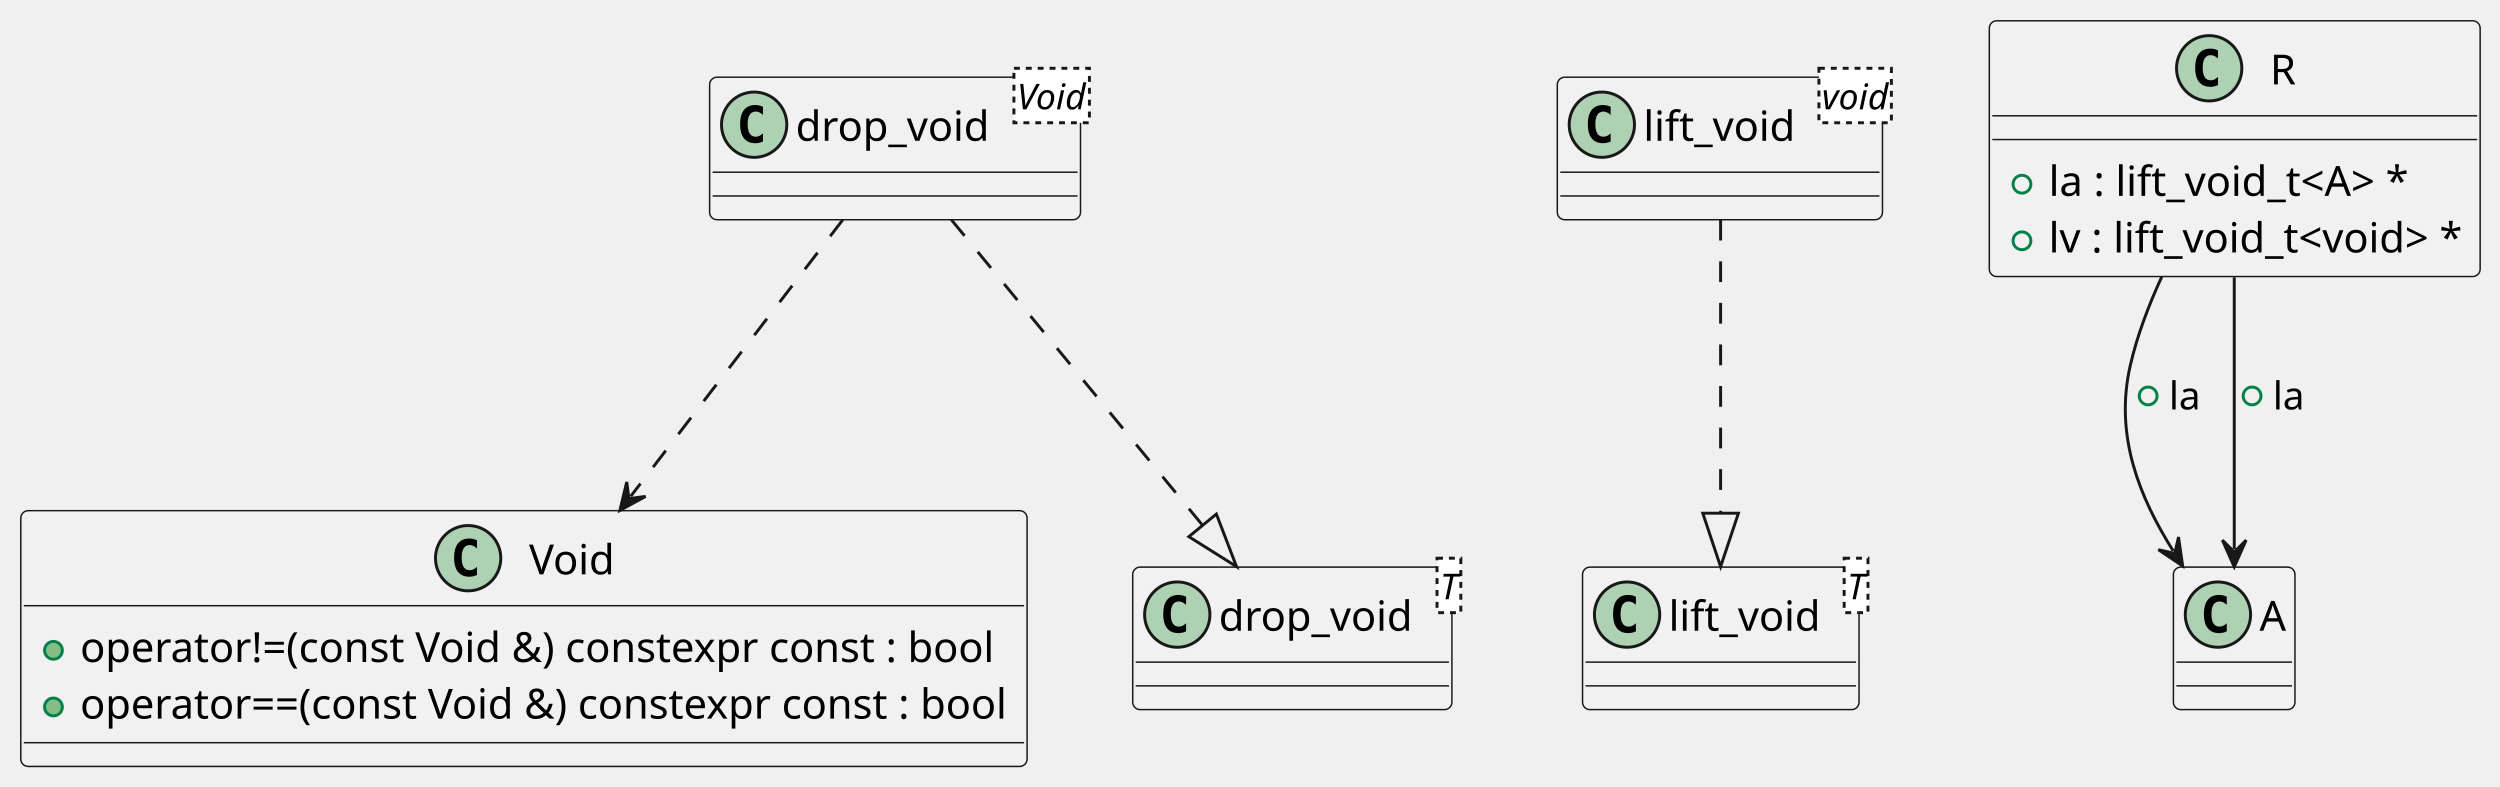
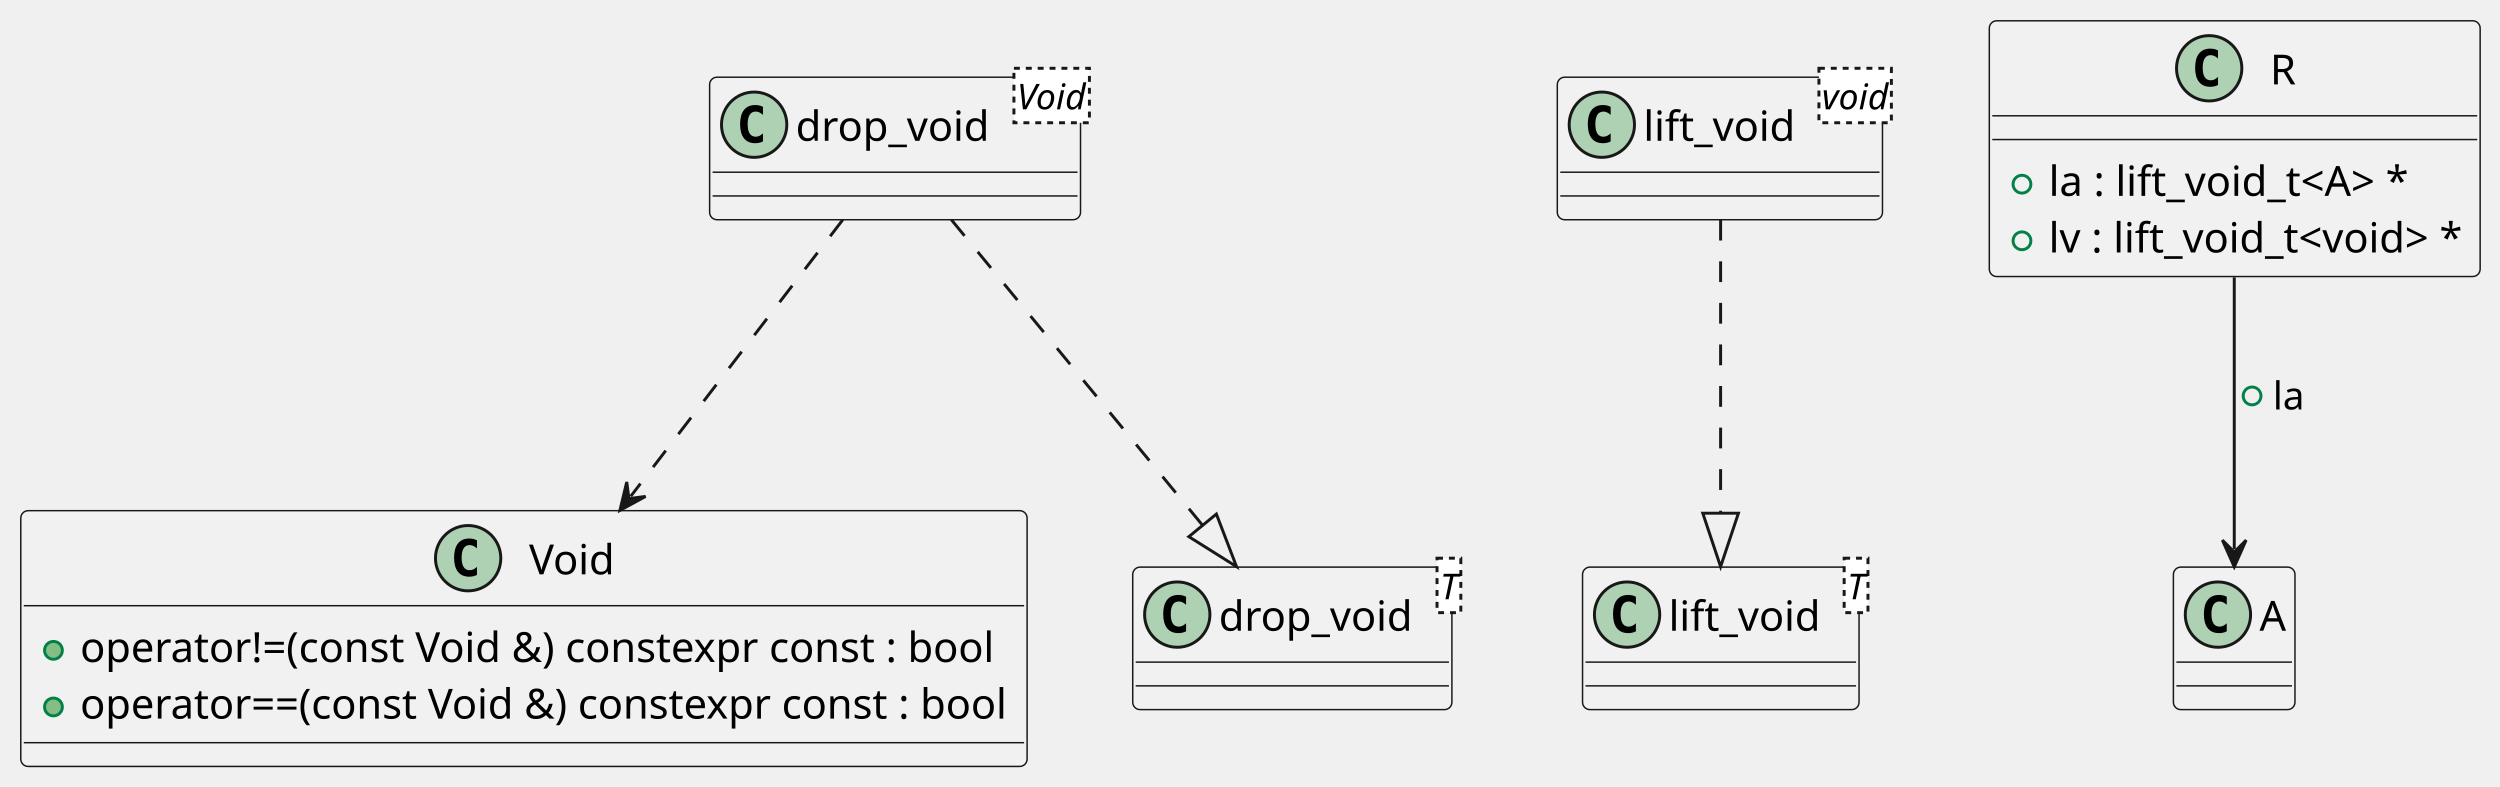
<svg xmlns="http://www.w3.org/2000/svg" xmlns:xlink="http://www.w3.org/1999/xlink" contentStyleType="text/css" height="265px" preserveAspectRatio="none" style="width:842px;height:265px;background:#FFFFFF;" version="1.1" viewBox="0 0 842 265" width="842px" zoomAndPan="magnify">
  <defs>
    <style type="text/css">a:hover { text-decoration: underline; }</style>
  </defs>
  <g>
-     <a href="https://github.com/bkryza/clang-uml/blob/ca93ebc700c4d8ac5504d33adbb899f44e90a1a4/tests/t00034/t00034.cc#L9" target="_top" title="Void" xlink:actuate="onRequest" xlink:href="https://github.com/bkryza/clang-uml/blob/ca93ebc700c4d8ac5504d33adbb899f44e90a1a4/tests/t00034/t00034.cc#L9" xlink:show="new" xlink:title="Void" xlink:type="simple">
+     <a href="https://github.com/bkryza/clang-uml/blob/5a99d524aefa5b8d2a48d1d679ccb9ae351323ba/tests/t00034/t00034.cc#L9" target="_top" title="Void" xlink:actuate="onRequest" xlink:href="https://github.com/bkryza/clang-uml/blob/5a99d524aefa5b8d2a48d1d679ccb9ae351323ba/tests/t00034/t00034.cc#L9" xlink:show="new" xlink:title="Void" xlink:type="simple">
      <g id="elem_C_0013635651921686985707">
        <rect codeLine="2" fill="#F1F1F1" height="86.136" id="C_0013635651921686985707" rx="2.5" ry="2.5" style="stroke:#181818;stroke-width:0.5;" width="338.927" x="7" y="172" />
        <ellipse cx="157.667" cy="188" fill="#ADD1B2" rx="11" ry="11" style="stroke:#181818;stroke-width:1.0;" />
        <path d="M160.636,193.641 Q160.058,193.938 159.417,194.078 Q158.777,194.234 158.074,194.234 Q155.574,194.234 154.246,192.594 Q152.933,190.938 152.933,187.812 Q152.933,184.688 154.246,183.031 Q155.574,181.375 158.074,181.375 Q158.777,181.375 159.417,181.531 Q160.074,181.688 160.636,181.984 L160.636,184.703 Q160.011,184.125 159.417,183.859 Q158.824,183.578 158.199,183.578 Q156.855,183.578 156.167,184.656 Q155.48,185.719 155.48,187.812 Q155.48,189.906 156.167,190.984 Q156.855,192.047 158.199,192.047 Q158.824,192.047 159.417,191.781 Q160.011,191.5 160.636,190.922 L160.636,193.641 Z " fill="#000000" />
        <text fill="#000000" font-family="sans-serif" font-size="14" lengthAdjust="spacing" textLength="29.092" x="178.167" y="193.432">Void</text>
        <line style="stroke:#181818;stroke-width:0.5;" x1="8" x2="344.927" y1="204" y2="204" />
-         <a href="https://github.com/bkryza/clang-uml/blob/ca93ebc700c4d8ac5504d33adbb899f44e90a1a4/tests/t00034/t00034.cc#L11" target="_top" title="operator!=" xlink:actuate="onRequest" xlink:href="https://github.com/bkryza/clang-uml/blob/ca93ebc700c4d8ac5504d33adbb899f44e90a1a4/tests/t00034/t00034.cc#L11" xlink:show="new" xlink:title="operator!=" xlink:type="simple">
+         <a href="https://github.com/bkryza/clang-uml/blob/5a99d524aefa5b8d2a48d1d679ccb9ae351323ba/tests/t00034/t00034.cc#L11" target="_top" title="operator!=" xlink:actuate="onRequest" xlink:href="https://github.com/bkryza/clang-uml/blob/5a99d524aefa5b8d2a48d1d679ccb9ae351323ba/tests/t00034/t00034.cc#L11" xlink:show="new" xlink:title="operator!=" xlink:type="simple">
          <rect fill="#F1F1F1" height="10" style="stroke:none;stroke-width:1.0;" width="20" x="13" y="214.034" />
          <ellipse cx="18" cy="219.034" fill="#84BE84" rx="3" ry="3" style="stroke:#038048;stroke-width:1.0;" />
        </a>
-         <a href="https://github.com/bkryza/clang-uml/blob/ca93ebc700c4d8ac5504d33adbb899f44e90a1a4/tests/t00034/t00034.cc#L11" target="_top" title="operator!=" xlink:actuate="onRequest" xlink:href="https://github.com/bkryza/clang-uml/blob/ca93ebc700c4d8ac5504d33adbb899f44e90a1a4/tests/t00034/t00034.cc#L11" xlink:show="new" xlink:title="operator!=" xlink:type="simple">
+         <a href="https://github.com/bkryza/clang-uml/blob/5a99d524aefa5b8d2a48d1d679ccb9ae351323ba/tests/t00034/t00034.cc#L11" target="_top" title="operator!=" xlink:actuate="onRequest" xlink:href="https://github.com/bkryza/clang-uml/blob/5a99d524aefa5b8d2a48d1d679ccb9ae351323ba/tests/t00034/t00034.cc#L11" xlink:show="new" xlink:title="operator!=" xlink:type="simple">
          <text fill="#000000" font-family="sans-serif" font-size="14" lengthAdjust="spacing" textLength="308.685" x="27" y="222.966">operator!=(const Void &amp;) constexpr const : bool</text>
        </a>
-         <a href="https://github.com/bkryza/clang-uml/blob/ca93ebc700c4d8ac5504d33adbb899f44e90a1a4/tests/t00034/t00034.cc#L10" target="_top" title="operator==" xlink:actuate="onRequest" xlink:href="https://github.com/bkryza/clang-uml/blob/ca93ebc700c4d8ac5504d33adbb899f44e90a1a4/tests/t00034/t00034.cc#L10" xlink:show="new" xlink:title="operator==" xlink:type="simple">
+         <a href="https://github.com/bkryza/clang-uml/blob/5a99d524aefa5b8d2a48d1d679ccb9ae351323ba/tests/t00034/t00034.cc#L10" target="_top" title="operator==" xlink:actuate="onRequest" xlink:href="https://github.com/bkryza/clang-uml/blob/5a99d524aefa5b8d2a48d1d679ccb9ae351323ba/tests/t00034/t00034.cc#L10" xlink:show="new" xlink:title="operator==" xlink:type="simple">
          <rect fill="#F1F1F1" height="10" style="stroke:none;stroke-width:1.0;" width="20" x="13" y="233.102" />
          <ellipse cx="18" cy="238.102" fill="#84BE84" rx="3" ry="3" style="stroke:#038048;stroke-width:1.0;" />
        </a>
-         <a href="https://github.com/bkryza/clang-uml/blob/ca93ebc700c4d8ac5504d33adbb899f44e90a1a4/tests/t00034/t00034.cc#L10" target="_top" title="operator==" xlink:actuate="onRequest" xlink:href="https://github.com/bkryza/clang-uml/blob/ca93ebc700c4d8ac5504d33adbb899f44e90a1a4/tests/t00034/t00034.cc#L10" xlink:show="new" xlink:title="operator==" xlink:type="simple">
+         <a href="https://github.com/bkryza/clang-uml/blob/5a99d524aefa5b8d2a48d1d679ccb9ae351323ba/tests/t00034/t00034.cc#L10" target="_top" title="operator==" xlink:actuate="onRequest" xlink:href="https://github.com/bkryza/clang-uml/blob/5a99d524aefa5b8d2a48d1d679ccb9ae351323ba/tests/t00034/t00034.cc#L10" xlink:show="new" xlink:title="operator==" xlink:type="simple">
          <text fill="#000000" font-family="sans-serif" font-size="14" lengthAdjust="spacing" textLength="312.927" x="27" y="242.034">operator==(const Void &amp;) constexpr const : bool</text>
        </a>
        <line style="stroke:#181818;stroke-width:0.5;" x1="8" x2="344.927" y1="250.136" y2="250.136" />
      </g>
    </a>
-     <a href="https://github.com/bkryza/clang-uml/blob/ca93ebc700c4d8ac5504d33adbb899f44e90a1a4/tests/t00034/t00034.cc#L16" target="_top" title="lift_void" xlink:actuate="onRequest" xlink:href="https://github.com/bkryza/clang-uml/blob/ca93ebc700c4d8ac5504d33adbb899f44e90a1a4/tests/t00034/t00034.cc#L16" xlink:show="new" xlink:title="lift_void" xlink:type="simple">
+     <a href="https://github.com/bkryza/clang-uml/blob/5a99d524aefa5b8d2a48d1d679ccb9ae351323ba/tests/t00034/t00034.cc#L16" target="_top" title="lift_void" xlink:actuate="onRequest" xlink:href="https://github.com/bkryza/clang-uml/blob/5a99d524aefa5b8d2a48d1d679ccb9ae351323ba/tests/t00034/t00034.cc#L16" xlink:show="new" xlink:title="lift_void" xlink:type="simple">
      <g id="elem_C_0006939779543973482532">
        <rect codeLine="8" fill="#F1F1F1" height="48" id="C_0006939779543973482532" rx="2.5" ry="2.5" style="stroke:#181818;stroke-width:0.5;" width="93.126" x="533" y="191" />
        <ellipse cx="548" cy="207" fill="#ADD1B2" rx="11" ry="11" style="stroke:#181818;stroke-width:1.0;" />
        <path d="M550.969,212.641 Q550.391,212.938 549.75,213.078 Q549.109,213.234 548.406,213.234 Q545.906,213.234 544.578,211.594 Q543.266,209.938 543.266,206.812 Q543.266,203.688 544.578,202.031 Q545.906,200.375 548.406,200.375 Q549.109,200.375 549.75,200.531 Q550.406,200.688 550.969,200.984 L550.969,203.703 Q550.344,203.125 549.75,202.859 Q549.156,202.578 548.531,202.578 Q547.188,202.578 546.5,203.656 Q545.812,204.719 545.812,206.812 Q545.812,208.906 546.5,209.984 Q547.188,211.047 548.531,211.047 Q549.156,211.047 549.75,210.781 Q550.344,210.5 550.969,209.922 L550.969,212.641 Z " fill="#000000" />
        <text fill="#000000" font-family="sans-serif" font-size="14" lengthAdjust="spacing" textLength="51.114" x="562" y="212.432">lift_void</text>
        <rect fill="#FFFFFF" height="18.344" style="stroke:#181818;stroke-width:1.0;stroke-dasharray:2.0,2.0;" width="8.012" x="621.114" y="188" />
        <text fill="#000000" font-family="sans-serif" font-size="12" font-style="italic" lengthAdjust="spacing" textLength="6.012" x="622.114" y="201.828">T</text>
        <line style="stroke:#181818;stroke-width:0.5;" x1="534" x2="625.126" y1="223" y2="223" />
        <line style="stroke:#181818;stroke-width:0.5;" x1="534" x2="625.126" y1="231" y2="231" />
      </g>
    </a>
-     <a href="https://github.com/bkryza/clang-uml/blob/ca93ebc700c4d8ac5504d33adbb899f44e90a1a4/tests/t00034/t00034.cc#L20" target="_top" title="lift_void" xlink:actuate="onRequest" xlink:href="https://github.com/bkryza/clang-uml/blob/ca93ebc700c4d8ac5504d33adbb899f44e90a1a4/tests/t00034/t00034.cc#L20" xlink:show="new" xlink:title="lift_void" xlink:type="simple">
+     <a href="https://github.com/bkryza/clang-uml/blob/5a99d524aefa5b8d2a48d1d679ccb9ae351323ba/tests/t00034/t00034.cc#L20" target="_top" title="lift_void" xlink:actuate="onRequest" xlink:href="https://github.com/bkryza/clang-uml/blob/5a99d524aefa5b8d2a48d1d679ccb9ae351323ba/tests/t00034/t00034.cc#L20" xlink:show="new" xlink:title="lift_void" xlink:type="simple">
      <g id="elem_C_0001011606897809577916">
        <rect codeLine="12" fill="#F1F1F1" height="48" id="C_0001011606897809577916" rx="2.5" ry="2.5" style="stroke:#181818;stroke-width:0.5;" width="109.518" x="524.5" y="26" />
        <ellipse cx="539.5" cy="42" fill="#ADD1B2" rx="11" ry="11" style="stroke:#181818;stroke-width:1.0;" />
        <path d="M542.469,47.641 Q541.891,47.938 541.25,48.078 Q540.609,48.234 539.906,48.234 Q537.406,48.234 536.078,46.594 Q534.766,44.938 534.766,41.812 Q534.766,38.688 536.078,37.031 Q537.406,35.375 539.906,35.375 Q540.609,35.375 541.25,35.531 Q541.906,35.688 542.469,35.984 L542.469,38.703 Q541.844,38.125 541.25,37.859 Q540.656,37.578 540.031,37.578 Q538.688,37.578 538,38.656 Q537.312,39.719 537.312,41.812 Q537.312,43.906 538,44.984 Q538.688,46.047 540.031,46.047 Q540.656,46.047 541.25,45.781 Q541.844,45.5 542.469,44.922 L542.469,47.641 Z " fill="#000000" />
        <text fill="#000000" font-family="sans-serif" font-size="14" lengthAdjust="spacing" textLength="51.114" x="553.5" y="47.432">lift_void</text>
        <rect fill="#FFFFFF" height="18.344" style="stroke:#181818;stroke-width:1.0;stroke-dasharray:2.0,2.0;" width="24.404" x="612.614" y="23" />
        <text fill="#000000" font-family="sans-serif" font-size="12" font-style="italic" lengthAdjust="spacing" textLength="22.404" x="613.614" y="36.828">void</text>
        <line style="stroke:#181818;stroke-width:0.5;" x1="525.5" x2="633.018" y1="58" y2="58" />
        <line style="stroke:#181818;stroke-width:0.5;" x1="525.5" x2="633.018" y1="66" y2="66" />
      </g>
    </a>
-     <a href="https://github.com/bkryza/clang-uml/blob/ca93ebc700c4d8ac5504d33adbb899f44e90a1a4/tests/t00034/t00034.cc#L33" target="_top" title="drop_void" xlink:actuate="onRequest" xlink:href="https://github.com/bkryza/clang-uml/blob/ca93ebc700c4d8ac5504d33adbb899f44e90a1a4/tests/t00034/t00034.cc#L33" xlink:show="new" xlink:title="drop_void" xlink:type="simple">
+     <a href="https://github.com/bkryza/clang-uml/blob/5a99d524aefa5b8d2a48d1d679ccb9ae351323ba/tests/t00034/t00034.cc#L33" target="_top" title="drop_void" xlink:actuate="onRequest" xlink:href="https://github.com/bkryza/clang-uml/blob/5a99d524aefa5b8d2a48d1d679ccb9ae351323ba/tests/t00034/t00034.cc#L33" xlink:show="new" xlink:title="drop_void" xlink:type="simple">
      <g id="elem_C_0012629966528802701651">
        <rect codeLine="16" fill="#F1F1F1" height="48" id="C_0012629966528802701651" rx="2.5" ry="2.5" style="stroke:#181818;stroke-width:0.5;" width="107.504" x="381.5" y="191" />
        <ellipse cx="396.5" cy="207" fill="#ADD1B2" rx="11" ry="11" style="stroke:#181818;stroke-width:1.0;" />
        <path d="M399.469,212.641 Q398.891,212.938 398.25,213.078 Q397.609,213.234 396.906,213.234 Q394.406,213.234 393.078,211.594 Q391.766,209.938 391.766,206.812 Q391.766,203.688 393.078,202.031 Q394.406,200.375 396.906,200.375 Q397.609,200.375 398.25,200.531 Q398.906,200.688 399.469,200.984 L399.469,203.703 Q398.844,203.125 398.25,202.859 Q397.656,202.578 397.031,202.578 Q395.688,202.578 395,203.656 Q394.312,204.719 394.312,206.812 Q394.312,208.906 395,209.984 Q395.688,211.047 397.031,211.047 Q397.656,211.047 398.25,210.781 Q398.844,210.5 399.469,209.922 L399.469,212.641 Z " fill="#000000" />
        <text fill="#000000" font-family="sans-serif" font-size="14" lengthAdjust="spacing" textLength="65.492" x="410.5" y="212.432">drop_void</text>
        <rect fill="#FFFFFF" height="18.344" style="stroke:#181818;stroke-width:1.0;stroke-dasharray:2.0,2.0;" width="8.012" x="483.992" y="188" />
        <text fill="#000000" font-family="sans-serif" font-size="12" font-style="italic" lengthAdjust="spacing" textLength="6.012" x="484.992" y="201.828">T</text>
        <line style="stroke:#181818;stroke-width:0.5;" x1="382.5" x2="488.004" y1="223" y2="223" />
        <line style="stroke:#181818;stroke-width:0.5;" x1="382.5" x2="488.004" y1="231" y2="231" />
      </g>
    </a>
-     <a href="https://github.com/bkryza/clang-uml/blob/ca93ebc700c4d8ac5504d33adbb899f44e90a1a4/tests/t00034/t00034.cc#L37" target="_top" title="drop_void" xlink:actuate="onRequest" xlink:href="https://github.com/bkryza/clang-uml/blob/ca93ebc700c4d8ac5504d33adbb899f44e90a1a4/tests/t00034/t00034.cc#L37" xlink:show="new" xlink:title="drop_void" xlink:type="simple">
+     <a href="https://github.com/bkryza/clang-uml/blob/5a99d524aefa5b8d2a48d1d679ccb9ae351323ba/tests/t00034/t00034.cc#L37" target="_top" title="drop_void" xlink:actuate="onRequest" xlink:href="https://github.com/bkryza/clang-uml/blob/5a99d524aefa5b8d2a48d1d679ccb9ae351323ba/tests/t00034/t00034.cc#L37" xlink:show="new" xlink:title="drop_void" xlink:type="simple">
      <g id="elem_C_0014798689076032600924">
        <rect codeLine="20" fill="#F1F1F1" height="48" id="C_0014798689076032600924" rx="2.5" ry="2.5" style="stroke:#181818;stroke-width:0.5;" width="124.916" x="239" y="26" />
        <ellipse cx="254" cy="42" fill="#ADD1B2" rx="11" ry="11" style="stroke:#181818;stroke-width:1.0;" />
        <path d="M256.969,47.641 Q256.391,47.938 255.75,48.078 Q255.109,48.234 254.406,48.234 Q251.906,48.234 250.578,46.594 Q249.266,44.938 249.266,41.812 Q249.266,38.688 250.578,37.031 Q251.906,35.375 254.406,35.375 Q255.109,35.375 255.75,35.531 Q256.406,35.688 256.969,35.984 L256.969,38.703 Q256.344,38.125 255.75,37.859 Q255.156,37.578 254.531,37.578 Q253.188,37.578 252.5,38.656 Q251.812,39.719 251.812,41.812 Q251.812,43.906 252.5,44.984 Q253.188,46.047 254.531,46.047 Q255.156,46.047 255.75,45.781 Q256.344,45.5 256.969,44.922 L256.969,47.641 Z " fill="#000000" />
        <text fill="#000000" font-family="sans-serif" font-size="14" lengthAdjust="spacing" textLength="65.492" x="268" y="47.432">drop_void</text>
        <rect fill="#FFFFFF" height="18.344" style="stroke:#181818;stroke-width:1.0;stroke-dasharray:2.0,2.0;" width="25.424" x="341.492" y="23" />
        <text fill="#000000" font-family="sans-serif" font-size="12" font-style="italic" lengthAdjust="spacing" textLength="23.424" x="342.492" y="36.828">Void</text>
        <line style="stroke:#181818;stroke-width:0.5;" x1="240" x2="362.916" y1="58" y2="58" />
        <line style="stroke:#181818;stroke-width:0.5;" x1="240" x2="362.916" y1="66" y2="66" />
      </g>
    </a>
-     <a href="https://github.com/bkryza/clang-uml/blob/ca93ebc700c4d8ac5504d33adbb899f44e90a1a4/tests/t00034/t00034.cc#L43" target="_top" title="A" xlink:actuate="onRequest" xlink:href="https://github.com/bkryza/clang-uml/blob/ca93ebc700c4d8ac5504d33adbb899f44e90a1a4/tests/t00034/t00034.cc#L43" xlink:show="new" xlink:title="A" xlink:type="simple">
+     <a href="https://github.com/bkryza/clang-uml/blob/5a99d524aefa5b8d2a48d1d679ccb9ae351323ba/tests/t00034/t00034.cc#L43" target="_top" title="A" xlink:actuate="onRequest" xlink:href="https://github.com/bkryza/clang-uml/blob/5a99d524aefa5b8d2a48d1d679ccb9ae351323ba/tests/t00034/t00034.cc#L43" xlink:show="new" xlink:title="A" xlink:type="simple">
      <g id="elem_C_0011071303263077510616">
        <rect codeLine="24" fill="#F1F1F1" height="48" id="C_0011071303263077510616" rx="2.5" ry="2.5" style="stroke:#181818;stroke-width:0.5;" width="40.946" x="732" y="191" />
        <ellipse cx="747" cy="207" fill="#ADD1B2" rx="11" ry="11" style="stroke:#181818;stroke-width:1.0;" />
        <path d="M749.969,212.641 Q749.391,212.938 748.75,213.078 Q748.109,213.234 747.406,213.234 Q744.906,213.234 743.578,211.594 Q742.266,209.938 742.266,206.812 Q742.266,203.688 743.578,202.031 Q744.906,200.375 747.406,200.375 Q748.109,200.375 748.75,200.531 Q749.406,200.688 749.969,200.984 L749.969,203.703 Q749.344,203.125 748.75,202.859 Q748.156,202.578 747.531,202.578 Q746.188,202.578 745.5,203.656 Q744.812,204.719 744.812,206.812 Q744.812,208.906 745.5,209.984 Q746.188,211.047 747.531,211.047 Q748.156,211.047 748.75,210.781 Q749.344,210.5 749.969,209.922 L749.969,212.641 Z " fill="#000000" />
        <text fill="#000000" font-family="sans-serif" font-size="14" lengthAdjust="spacing" textLength="8.946" x="761" y="212.432">A</text>
        <line style="stroke:#181818;stroke-width:0.5;" x1="733" x2="771.946" y1="223" y2="223" />
        <line style="stroke:#181818;stroke-width:0.5;" x1="733" x2="771.946" y1="231" y2="231" />
      </g>
    </a>
-     <a href="https://github.com/bkryza/clang-uml/blob/ca93ebc700c4d8ac5504d33adbb899f44e90a1a4/tests/t00034/t00034.cc#L45" target="_top" title="R" xlink:actuate="onRequest" xlink:href="https://github.com/bkryza/clang-uml/blob/ca93ebc700c4d8ac5504d33adbb899f44e90a1a4/tests/t00034/t00034.cc#L45" xlink:show="new" xlink:title="R" xlink:type="simple">
+     <a href="https://github.com/bkryza/clang-uml/blob/5a99d524aefa5b8d2a48d1d679ccb9ae351323ba/tests/t00034/t00034.cc#L45" target="_top" title="R" xlink:actuate="onRequest" xlink:href="https://github.com/bkryza/clang-uml/blob/5a99d524aefa5b8d2a48d1d679ccb9ae351323ba/tests/t00034/t00034.cc#L45" xlink:show="new" xlink:title="R" xlink:type="simple">
      <g id="elem_C_0013711933885930122474">
        <rect codeLine="28" fill="#F1F1F1" height="86.136" id="C_0013711933885930122474" rx="2.5" ry="2.5" style="stroke:#181818;stroke-width:0.5;" width="165.313" x="670" y="7" />
        <ellipse cx="744.053" cy="23" fill="#ADD1B2" rx="11" ry="11" style="stroke:#181818;stroke-width:1.0;" />
        <path d="M747.021,28.641 Q746.443,28.938 745.803,29.078 Q745.162,29.234 744.459,29.234 Q741.959,29.234 740.631,27.594 Q739.318,25.938 739.318,22.812 Q739.318,19.688 740.631,18.031 Q741.959,16.375 744.459,16.375 Q745.162,16.375 745.803,16.531 Q746.459,16.688 747.021,16.984 L747.021,19.703 Q746.396,19.125 745.803,18.859 Q745.209,18.578 744.584,18.578 Q743.24,18.578 742.553,19.656 Q741.865,20.719 741.865,22.812 Q741.865,24.906 742.553,25.984 Q743.24,27.047 744.584,27.047 Q745.209,27.047 745.803,26.781 Q746.396,26.5 747.021,25.922 L747.021,28.641 Z " fill="#000000" />
        <text fill="#000000" font-family="sans-serif" font-size="14" lengthAdjust="spacing" textLength="8.708" x="764.553" y="28.432">R</text>
        <line style="stroke:#181818;stroke-width:0.5;" x1="671" x2="834.313" y1="39" y2="39" />
        <line style="stroke:#181818;stroke-width:0.5;" x1="671" x2="834.313" y1="47" y2="47" />
-         <a href="https://github.com/bkryza/clang-uml/blob/ca93ebc700c4d8ac5504d33adbb899f44e90a1a4/tests/t00034/t00034.cc#L46" target="_top" title="la" xlink:actuate="onRequest" xlink:href="https://github.com/bkryza/clang-uml/blob/ca93ebc700c4d8ac5504d33adbb899f44e90a1a4/tests/t00034/t00034.cc#L46" xlink:show="new" xlink:title="la" xlink:type="simple">
+         <a href="https://github.com/bkryza/clang-uml/blob/5a99d524aefa5b8d2a48d1d679ccb9ae351323ba/tests/t00034/t00034.cc#L46" target="_top" title="la" xlink:actuate="onRequest" xlink:href="https://github.com/bkryza/clang-uml/blob/5a99d524aefa5b8d2a48d1d679ccb9ae351323ba/tests/t00034/t00034.cc#L46" xlink:show="new" xlink:title="la" xlink:type="simple">
          <rect fill="#F1F1F1" height="10" style="stroke:none;stroke-width:1.0;" width="20" x="676" y="57.034" />
          <ellipse cx="681" cy="62.034" fill="none" rx="3" ry="3" style="stroke:#038048;stroke-width:1.0;" />
        </a>
-         <a href="https://github.com/bkryza/clang-uml/blob/ca93ebc700c4d8ac5504d33adbb899f44e90a1a4/tests/t00034/t00034.cc#L46" target="_top" title="la" xlink:actuate="onRequest" xlink:href="https://github.com/bkryza/clang-uml/blob/ca93ebc700c4d8ac5504d33adbb899f44e90a1a4/tests/t00034/t00034.cc#L46" xlink:show="new" xlink:title="la" xlink:type="simple">
+         <a href="https://github.com/bkryza/clang-uml/blob/5a99d524aefa5b8d2a48d1d679ccb9ae351323ba/tests/t00034/t00034.cc#L46" target="_top" title="la" xlink:actuate="onRequest" xlink:href="https://github.com/bkryza/clang-uml/blob/5a99d524aefa5b8d2a48d1d679ccb9ae351323ba/tests/t00034/t00034.cc#L46" xlink:show="new" xlink:title="la" xlink:type="simple">
          <text fill="#000000" font-family="sans-serif" font-size="14" lengthAdjust="spacing" textLength="121.198" x="690" y="65.966">la : lift_void_t&lt;A&gt; *</text>
        </a>
-         <a href="https://github.com/bkryza/clang-uml/blob/ca93ebc700c4d8ac5504d33adbb899f44e90a1a4/tests/t00034/t00034.cc#L47" target="_top" title="lv" xlink:actuate="onRequest" xlink:href="https://github.com/bkryza/clang-uml/blob/ca93ebc700c4d8ac5504d33adbb899f44e90a1a4/tests/t00034/t00034.cc#L47" xlink:show="new" xlink:title="lv" xlink:type="simple">
+         <a href="https://github.com/bkryza/clang-uml/blob/5a99d524aefa5b8d2a48d1d679ccb9ae351323ba/tests/t00034/t00034.cc#L47" target="_top" title="lv" xlink:actuate="onRequest" xlink:href="https://github.com/bkryza/clang-uml/blob/5a99d524aefa5b8d2a48d1d679ccb9ae351323ba/tests/t00034/t00034.cc#L47" xlink:show="new" xlink:title="lv" xlink:type="simple">
          <rect fill="#F1F1F1" height="10" style="stroke:none;stroke-width:1.0;" width="20" x="676" y="76.102" />
          <ellipse cx="681" cy="81.102" fill="none" rx="3" ry="3" style="stroke:#038048;stroke-width:1.0;" />
        </a>
-         <a href="https://github.com/bkryza/clang-uml/blob/ca93ebc700c4d8ac5504d33adbb899f44e90a1a4/tests/t00034/t00034.cc#L47" target="_top" title="lv" xlink:actuate="onRequest" xlink:href="https://github.com/bkryza/clang-uml/blob/ca93ebc700c4d8ac5504d33adbb899f44e90a1a4/tests/t00034/t00034.cc#L47" xlink:show="new" xlink:title="lv" xlink:type="simple">
+         <a href="https://github.com/bkryza/clang-uml/blob/5a99d524aefa5b8d2a48d1d679ccb9ae351323ba/tests/t00034/t00034.cc#L47" target="_top" title="lv" xlink:actuate="onRequest" xlink:href="https://github.com/bkryza/clang-uml/blob/5a99d524aefa5b8d2a48d1d679ccb9ae351323ba/tests/t00034/t00034.cc#L47" xlink:show="new" xlink:title="lv" xlink:type="simple">
          <text fill="#000000" font-family="sans-serif" font-size="14" lengthAdjust="spacing" textLength="139.313" x="690" y="85.034">lv : lift_void_t&lt;void&gt; *</text>
        </a>
      </g>
    </a>
    <g id="link_C_0001011606897809577916_C_0006939779543973482532">
      <path codeLine="33" d="M579.5,74.01 C579.5,104.99 579.5,141.79 579.5,172.85 " fill="none" id="C_0001011606897809577916-to-C_0006939779543973482532" style="stroke:#181818;stroke-width:1.0;stroke-dasharray:7.0,7.0;" />
      <polygon fill="none" points="579.5,190.85,585.5,172.85,573.5,172.85,579.5,190.85" style="stroke:#181818;stroke-width:1.0;" />
    </g>
    <g id="link_C_0014798689076032600924_C_0013635651921686985707">
      <path codeLine="34" d="M283.86,74.01 C264.41,99.37 236.361,135.938 212.441,167.138 " fill="none" id="C_0014798689076032600924-to-C_0013635651921686985707" style="stroke:#181818;stroke-width:1.0;stroke-dasharray:7.0,7.0;" />
      <polygon fill="#181818" points="208.79,171.9,217.44,167.191,211.832,167.932,211.091,162.324,208.79,171.9" style="stroke:#181818;stroke-width:1.0;" />
    </g>
    <g id="link_C_0014798689076032600924_C_0012629966528802701651">
      <path codeLine="35" d="M320.41,74.01 C345.88,104.99 379.51,145.885 405.04,176.945 " fill="none" id="C_0014798689076032600924-to-C_0012629966528802701651" style="stroke:#181818;stroke-width:1.0;stroke-dasharray:7.0,7.0;" />
      <polygon fill="none" points="416.47,190.85,409.675,173.135,400.405,180.754,416.47,190.85" style="stroke:#181818;stroke-width:1.0;" />
    </g>
    <g id="link_C_0013711933885930122474_C_0011071303263077510616">
-       <path codeLine="36" d="M728.08,93.23 C723.7,102.73 719.81,112.98 717.5,123 C712.03,146.75 720.6,167.498 731.93,185.548 " fill="none" id="C_0013711933885930122474-to-C_0011071303263077510616" style="stroke:#181818;stroke-width:1.0;" />
-       <polygon fill="#181818" points="735.12,190.63,733.723,180.881,732.462,186.395,726.947,185.134,735.12,190.63" style="stroke:#181818;stroke-width:1.0;" />
-       <ellipse cx="723.5" cy="133.353" fill="none" rx="3" ry="3" style="stroke:#038048;stroke-width:1.0;" />
-       <text fill="#000000" font-family="sans-serif" font-size="13" lengthAdjust="spacing" textLength="10.647" x="730.5" y="137.897">la</text>
-     </g>
-     <g id="link_C_0013711933885930122474_C_0011071303263077510616">
-       <path codeLine="37" d="M752.5,93.4 C752.5,124.53 752.5,159.63 752.5,184.92 " fill="none" id="C_0013711933885930122474-to-C_0011071303263077510616-1" style="stroke:#181818;stroke-width:1.0;" />
+       <path codeLine="36" d="M752.5,93.4 C752.5,124.53 752.5,159.63 752.5,184.92 " fill="none" id="C_0013711933885930122474-to-C_0011071303263077510616" style="stroke:#181818;stroke-width:1.0;" />
      <polygon fill="#181818" points="752.5,190.92,756.5,181.92,752.5,185.92,748.5,181.92,752.5,190.92" style="stroke:#181818;stroke-width:1.0;" />
      <ellipse cx="758.5" cy="133.353" fill="none" rx="3" ry="3" style="stroke:#038048;stroke-width:1.0;" />
      <text fill="#000000" font-family="sans-serif" font-size="13" lengthAdjust="spacing" textLength="10.647" x="765.5" y="137.897">la</text>
    </g>
  </g>
</svg>
